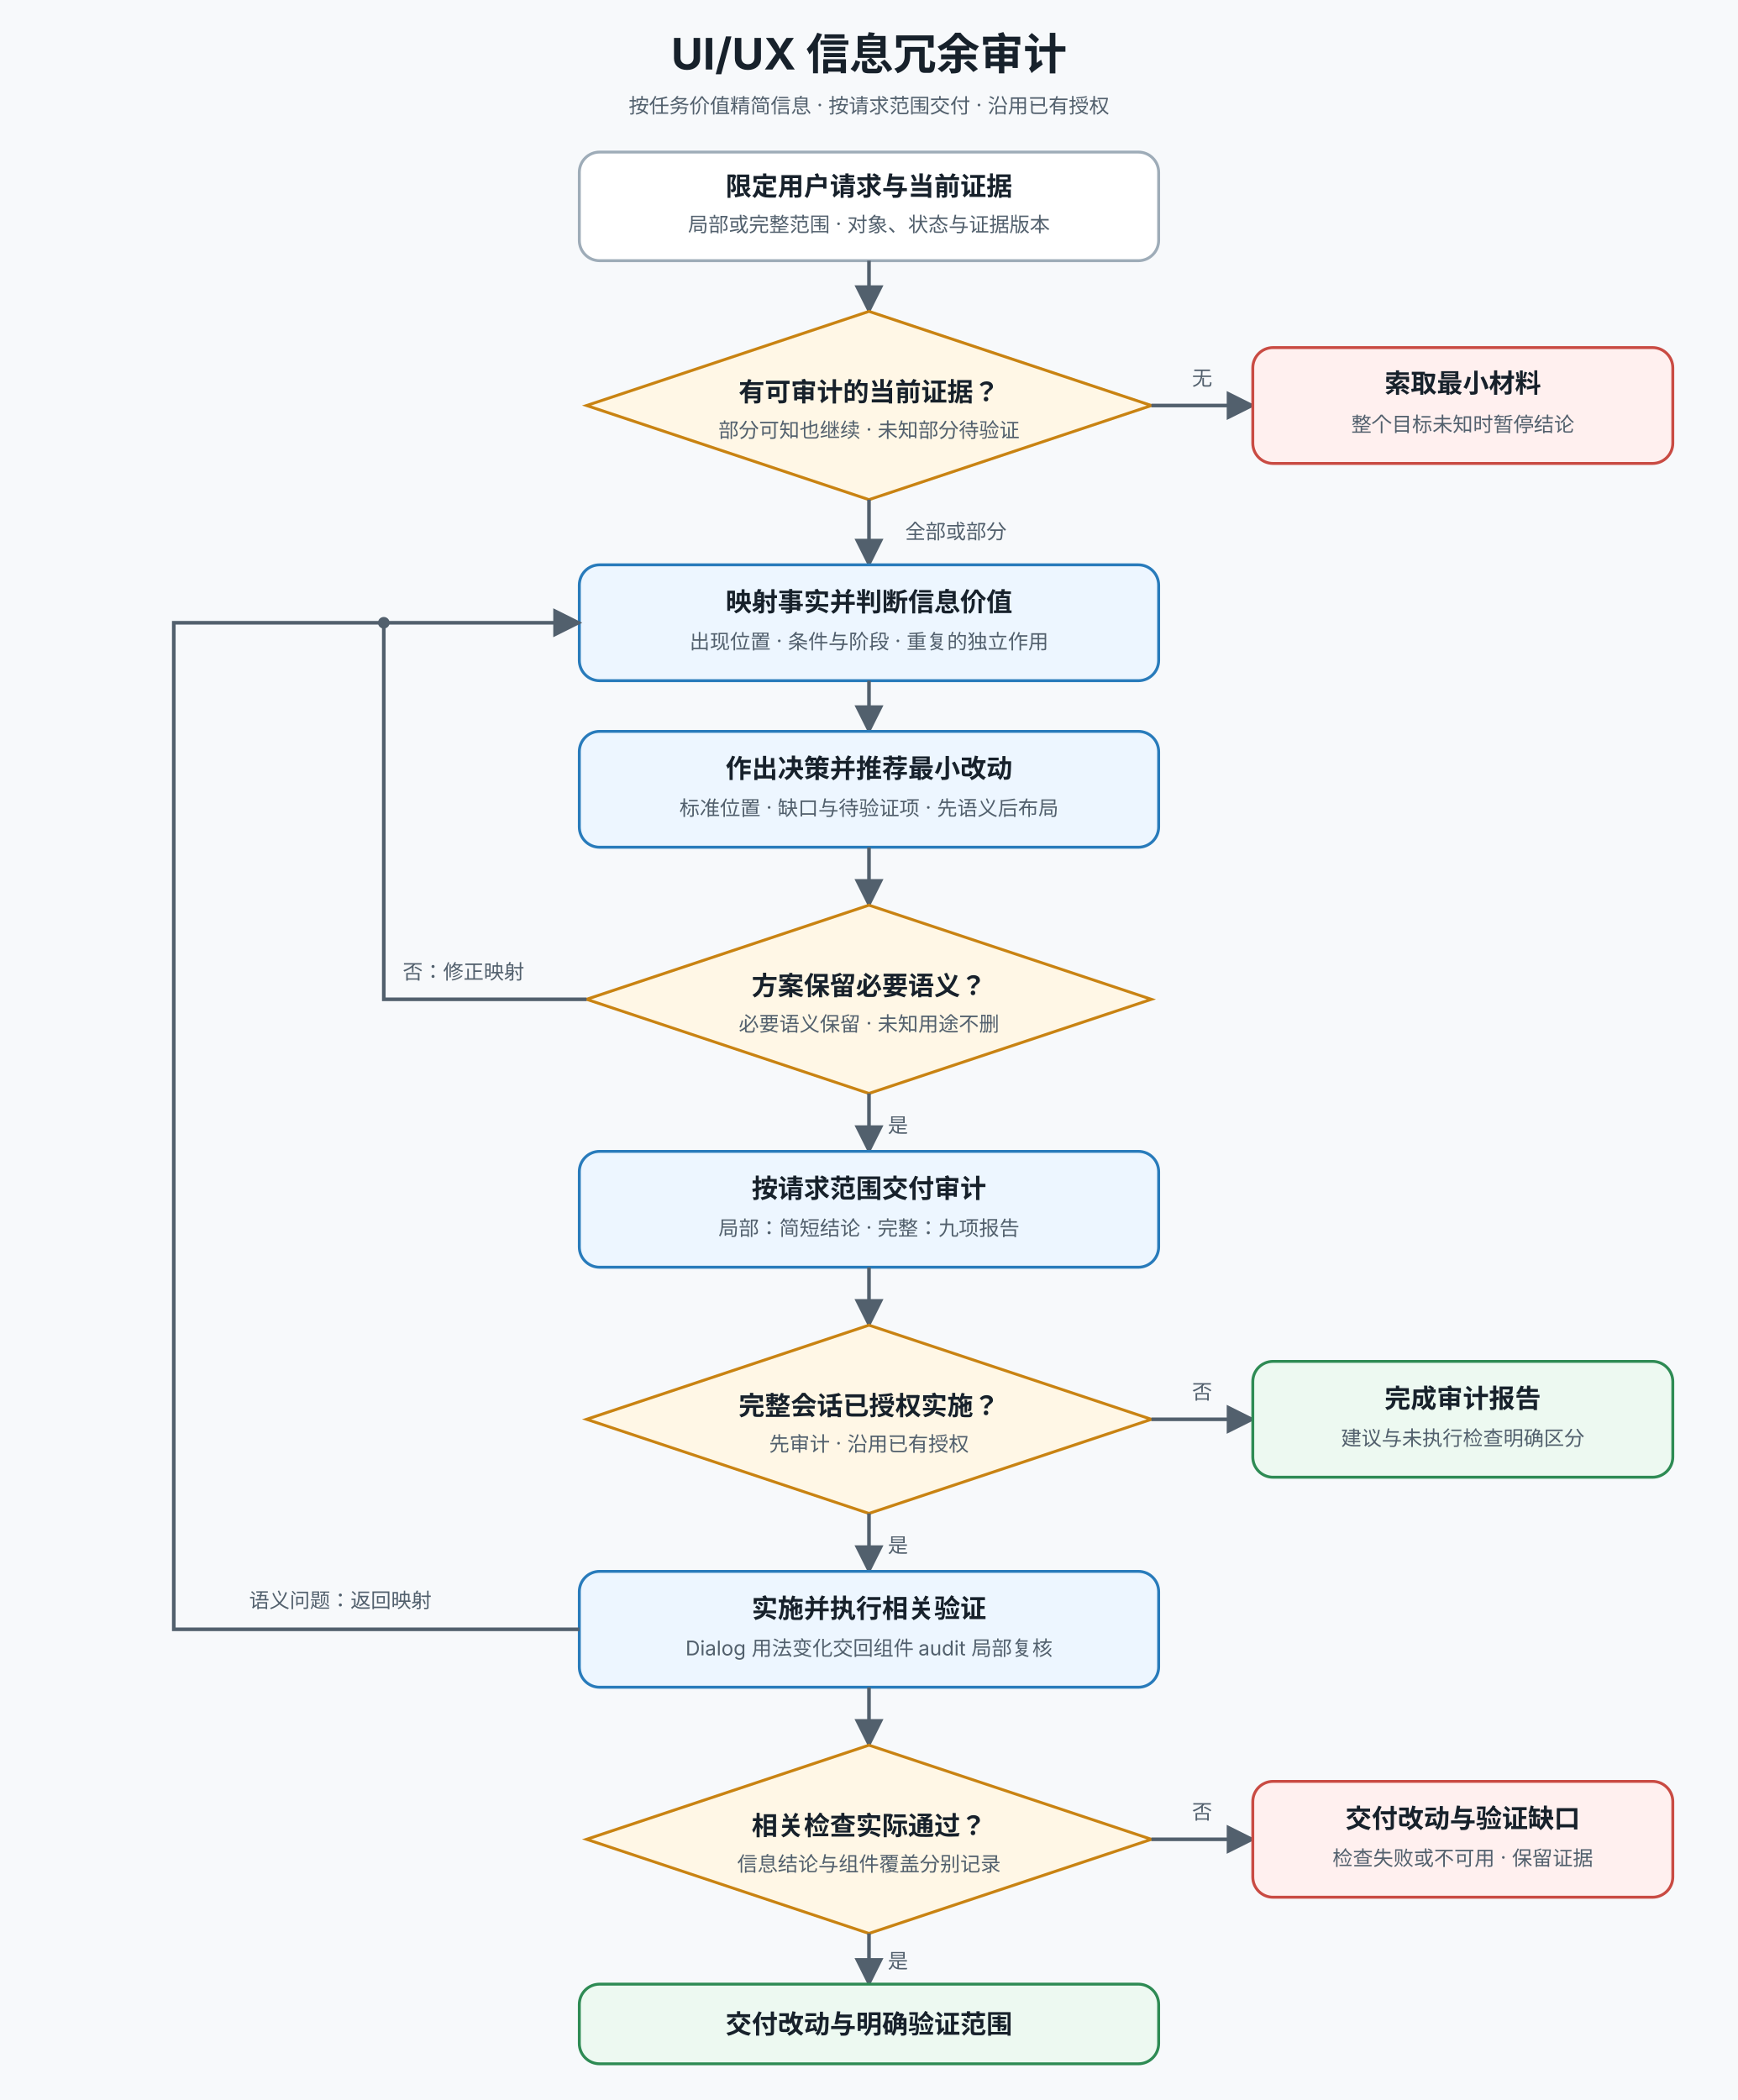
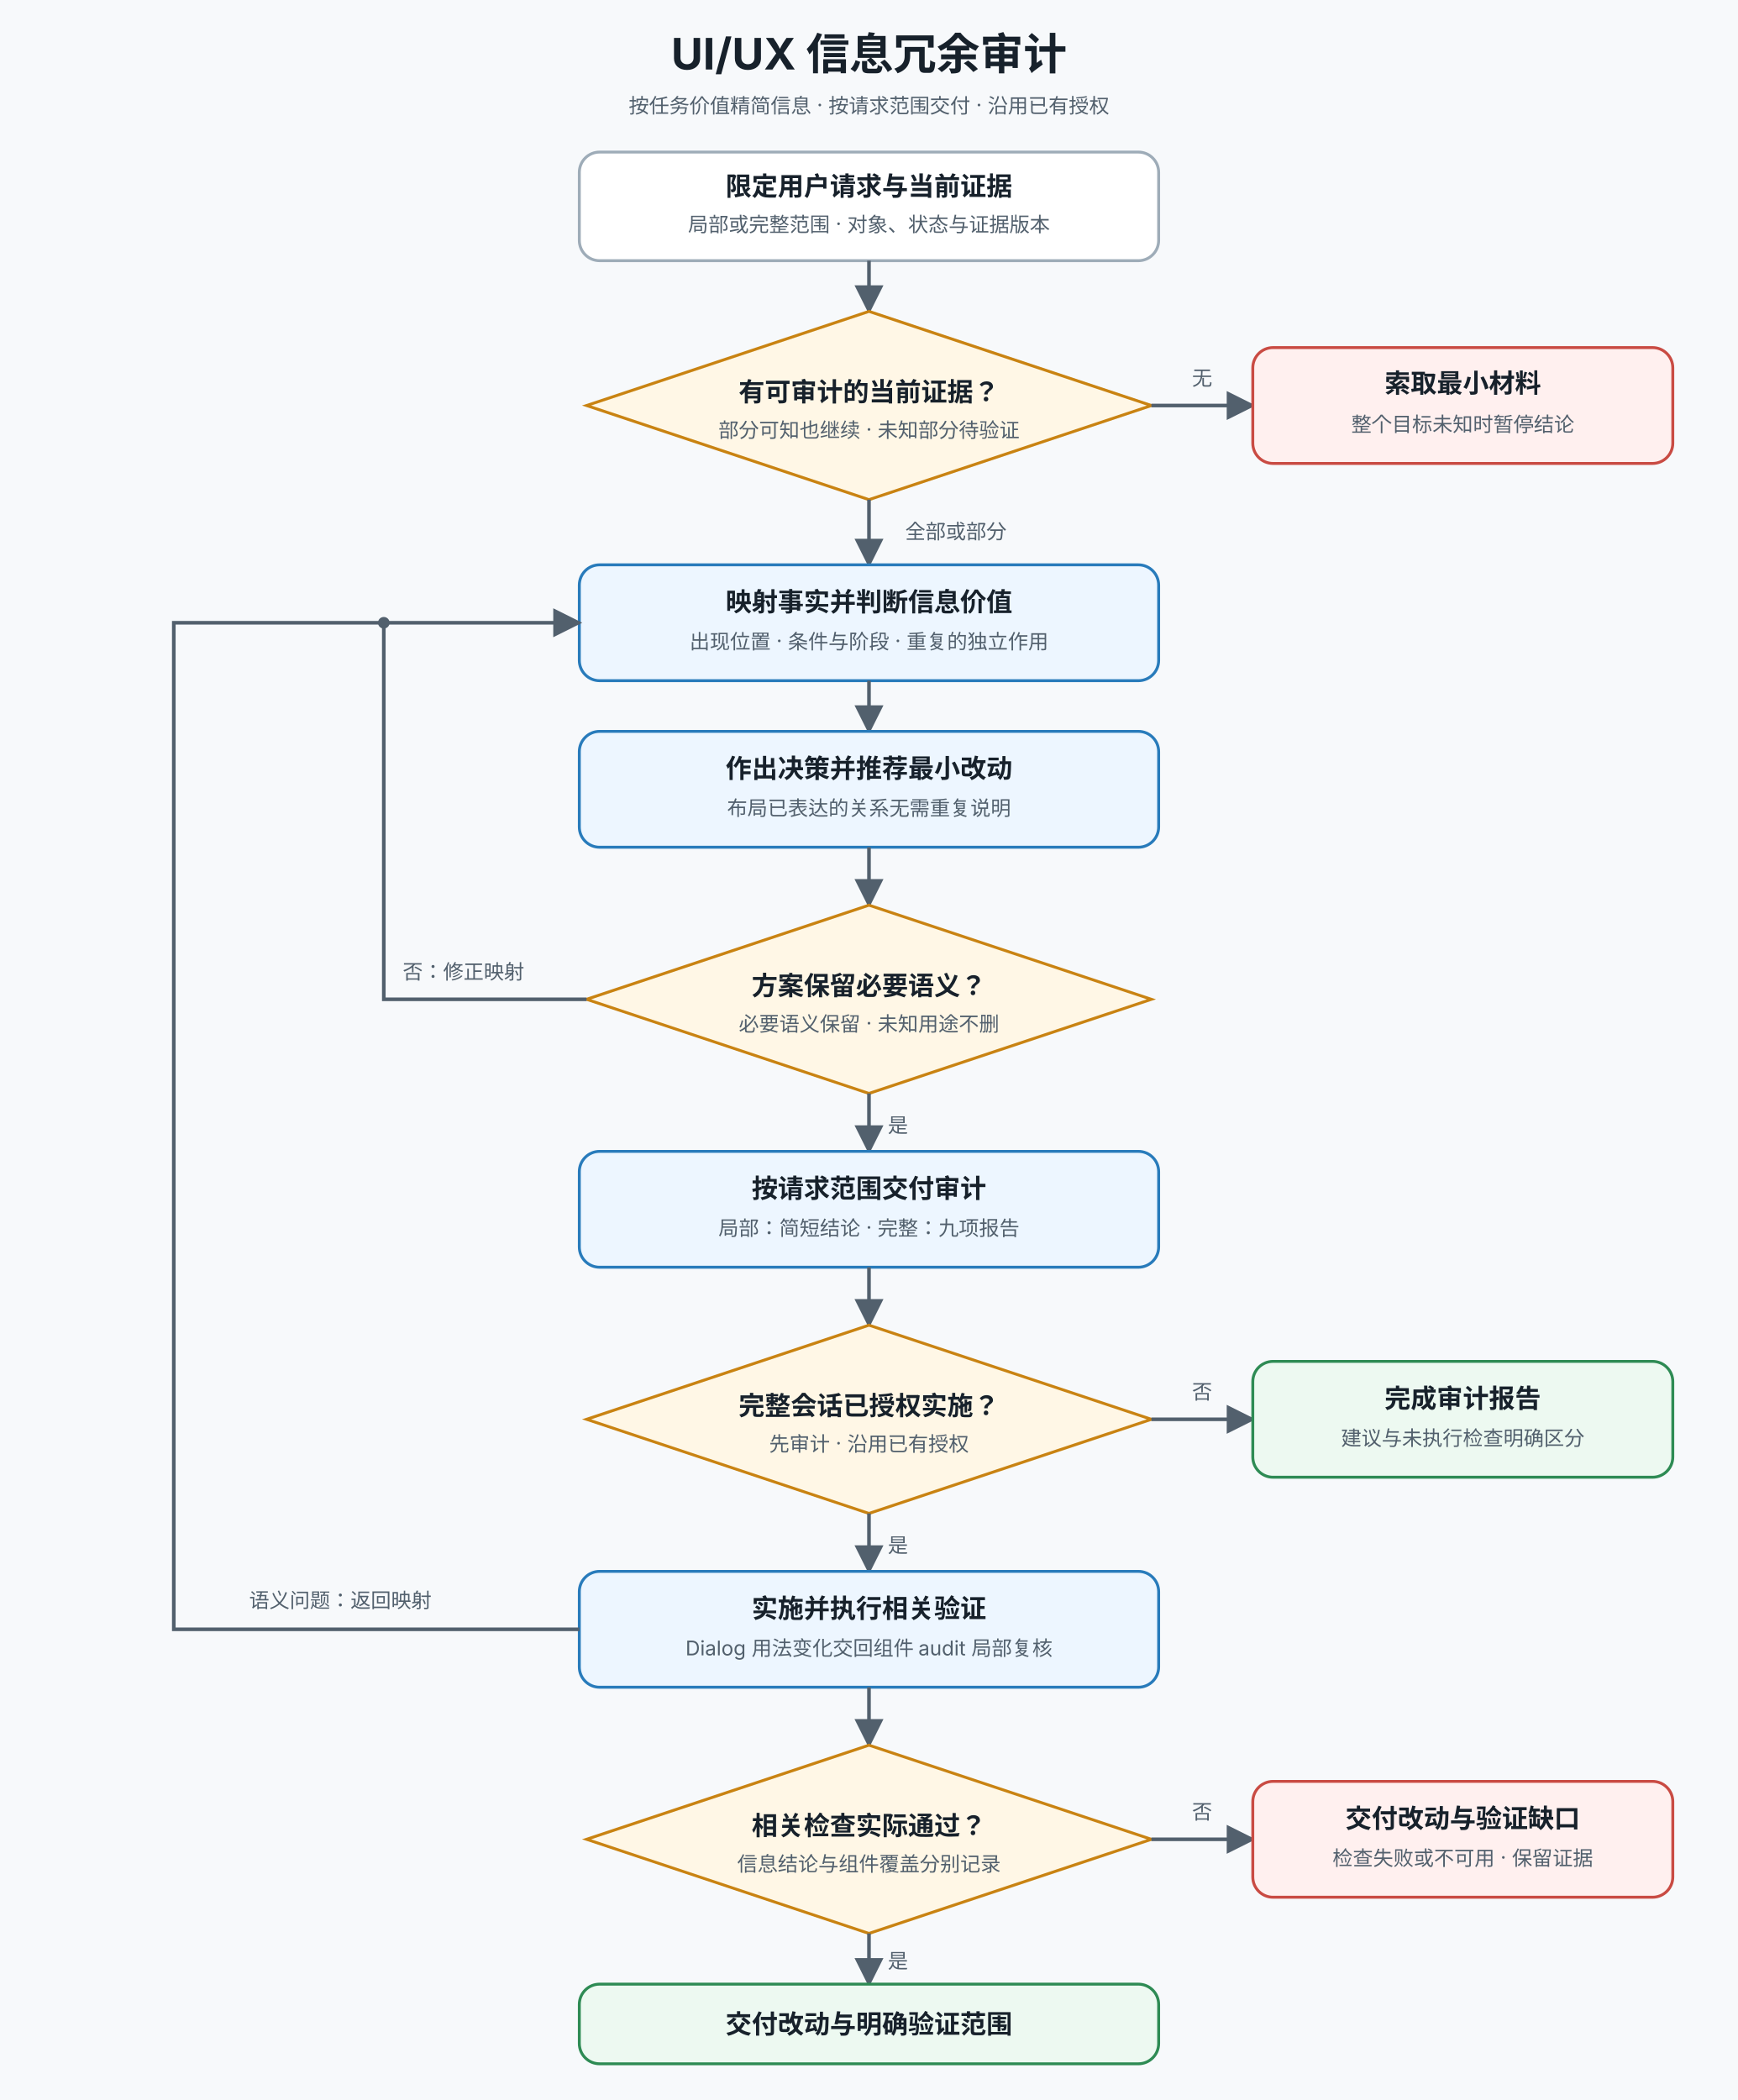
<svg xmlns="http://www.w3.org/2000/svg" width="1200" height="1450" viewBox="0 0 1200 1450" role="img" aria-labelledby="title desc">
  <defs>
    <marker id="arrow" viewBox="0 0 10 10" refX="9" refY="5" markerWidth="8" markerHeight="8" orient="auto">
      <path d="M0 0 L10 5 L0 10 Z" fill="#52606d" />
    </marker>
    <style>
      text { font-family: -apple-system, BlinkMacSystemFont, "PingFang SC", sans-serif; text-anchor: middle; fill: #17212b; }
      .title { font-size: 30px; font-weight: 700; }
      .label { font-size: 18px; font-weight: 600; }
      .detail, .branch { font-size: 14px; font-weight: 400; fill: #52606d; }
      .line { fill: none; stroke: #52606d; stroke-width: 2.5; marker-end: url(#arrow); }
      .route { fill: none; stroke: #52606d; stroke-width: 2.5; }
      .input { fill: #ffffff; stroke: #9eacb8; stroke-width: 2; }
      .action { fill: #edf6ff; stroke: #287bbb; stroke-width: 2; }
      .decision { fill: #fff7e6; stroke: #c98312; stroke-width: 2; }
      .stop { fill: #fff0ef; stroke: #c94b43; stroke-width: 2; }
      .done { fill: #edf9f1; stroke: #2e8b54; stroke-width: 2; }
    </style>
  </defs>
  <rect width="1200" height="1450" fill="#f7f9fb" />
  <text class="title" x="600" y="48">UI/UX 信息冗余审计</text>
  <text class="detail" x="600" y="78">按任务价值精简信息 · 按请求范围交付 · 沿用已有授权</text>
  <rect class="input" x="400" y="105" width="400" height="75" rx="14" />
  <text class="label" x="600" y="135">限定用户请求与当前证据</text>
  <text class="detail" x="600" y="160">局部或完整范围 · 对象、状态与证据版本</text>
  <path class="line" d="M600 180 V215" />
  <polygon class="decision" points="600,215 795,280 600,345 405,280" />
  <text class="label" x="600" y="277">有可审计的当前证据？</text>
  <text class="detail" x="600" y="302">部分可知也继续 · 未知部分待验证</text>
  <path class="line" d="M795 280 H865" />
  <text class="branch" x="830" y="266">无</text>
  <rect class="stop" x="865" y="240" width="290" height="80" rx="14" />
  <text class="label" x="1010" y="271">索取最小材料</text>
  <text class="detail" x="1010" y="298">整个目标未知时暂停结论</text>
  <path class="line" d="M600 345 V390" />
  <text class="branch" x="660" y="372">全部或部分</text>
  <rect class="action" x="400" y="390" width="400" height="80" rx="14" />
  <text class="label" x="600" y="422">映射事实并判断信息价值</text>
  <text class="detail" x="600" y="448">出现位置 · 条件与阶段 · 重复的独立作用</text>
  <path class="line" d="M600 470 V505" />
  <rect class="action" x="400" y="505" width="400" height="80" rx="14" />
  <text class="label" x="600" y="537">作出决策并推荐最小改动</text>
-   <text class="detail" x="600" y="563">标准位置 · 缺口与待验证项 · 先语义后布局</text>
+   <text class="detail" x="600" y="563">布局已表达的关系无需重复说明</text>
  <path class="line" d="M600 585 V625" />
  <polygon class="decision" points="600,625 795,690 600,755 405,690" />
  <text class="label" x="600" y="687">方案保留必要语义？</text>
  <text class="detail" x="600" y="712">必要语义保留 · 未知用途不删</text>
  <path class="route" d="M405 690 H265 V430" />
  <circle cx="265" cy="430" r="4" fill="#52606d" />
  <path class="line" d="M265 430 H400" />
  <text class="branch" x="320" y="676">否：修正映射</text>
  <path class="line" d="M600 755 V795" />
  <text class="branch" x="620" y="782">是</text>
  <rect class="action" x="400" y="795" width="400" height="80" rx="14" />
  <text class="label" x="600" y="827">按请求范围交付审计</text>
  <text class="detail" x="600" y="853">局部：简短结论 · 完整：九项报告</text>
  <path class="line" d="M600 875 V915" />
  <polygon class="decision" points="600,915 795,980 600,1045 405,980" />
  <text class="label" x="600" y="977">完整会话已授权实施？</text>
  <text class="detail" x="600" y="1002">先审计 · 沿用已有授权</text>
  <path class="line" d="M795 980 H865" />
  <text class="branch" x="830" y="966">否</text>
  <rect class="done" x="865" y="940" width="290" height="80" rx="14" />
  <text class="label" x="1010" y="972">完成审计报告</text>
  <text class="detail" x="1010" y="998">建议与未执行检查明确区分</text>
  <path class="line" d="M600 1045 V1085" />
  <text class="branch" x="620" y="1072">是</text>
  <rect class="action" x="400" y="1085" width="400" height="80" rx="14" />
  <text class="label" x="600" y="1117">实施并执行相关验证</text>
  <text class="detail" x="600" y="1143">Dialog 用法变化交回组件 audit 局部复核</text>
  <path class="route" d="M400 1125 H120 V430 H265" />
  <text class="branch" x="235" y="1110">语义问题：返回映射</text>
  <path class="line" d="M600 1165 V1205" />
  <polygon class="decision" points="600,1205 795,1270 600,1335 405,1270" />
  <text class="label" x="600" y="1267">相关检查实际通过？</text>
  <text class="detail" x="600" y="1292">信息结论与组件覆盖分别记录</text>
  <path class="line" d="M795 1270 H865" />
  <text class="branch" x="830" y="1256">否</text>
  <rect class="stop" x="865" y="1230" width="290" height="80" rx="14" />
  <text class="label" x="1010" y="1262">交付改动与验证缺口</text>
  <text class="detail" x="1010" y="1288">检查失败或不可用 · 保留证据</text>
  <path class="line" d="M600 1335 V1370" />
  <text class="branch" x="620" y="1359">是</text>
  <rect class="done" x="400" y="1370" width="400" height="55" rx="14" />
  <text class="label" x="600" y="1404">交付改动与明确验证范围</text>
</svg>
